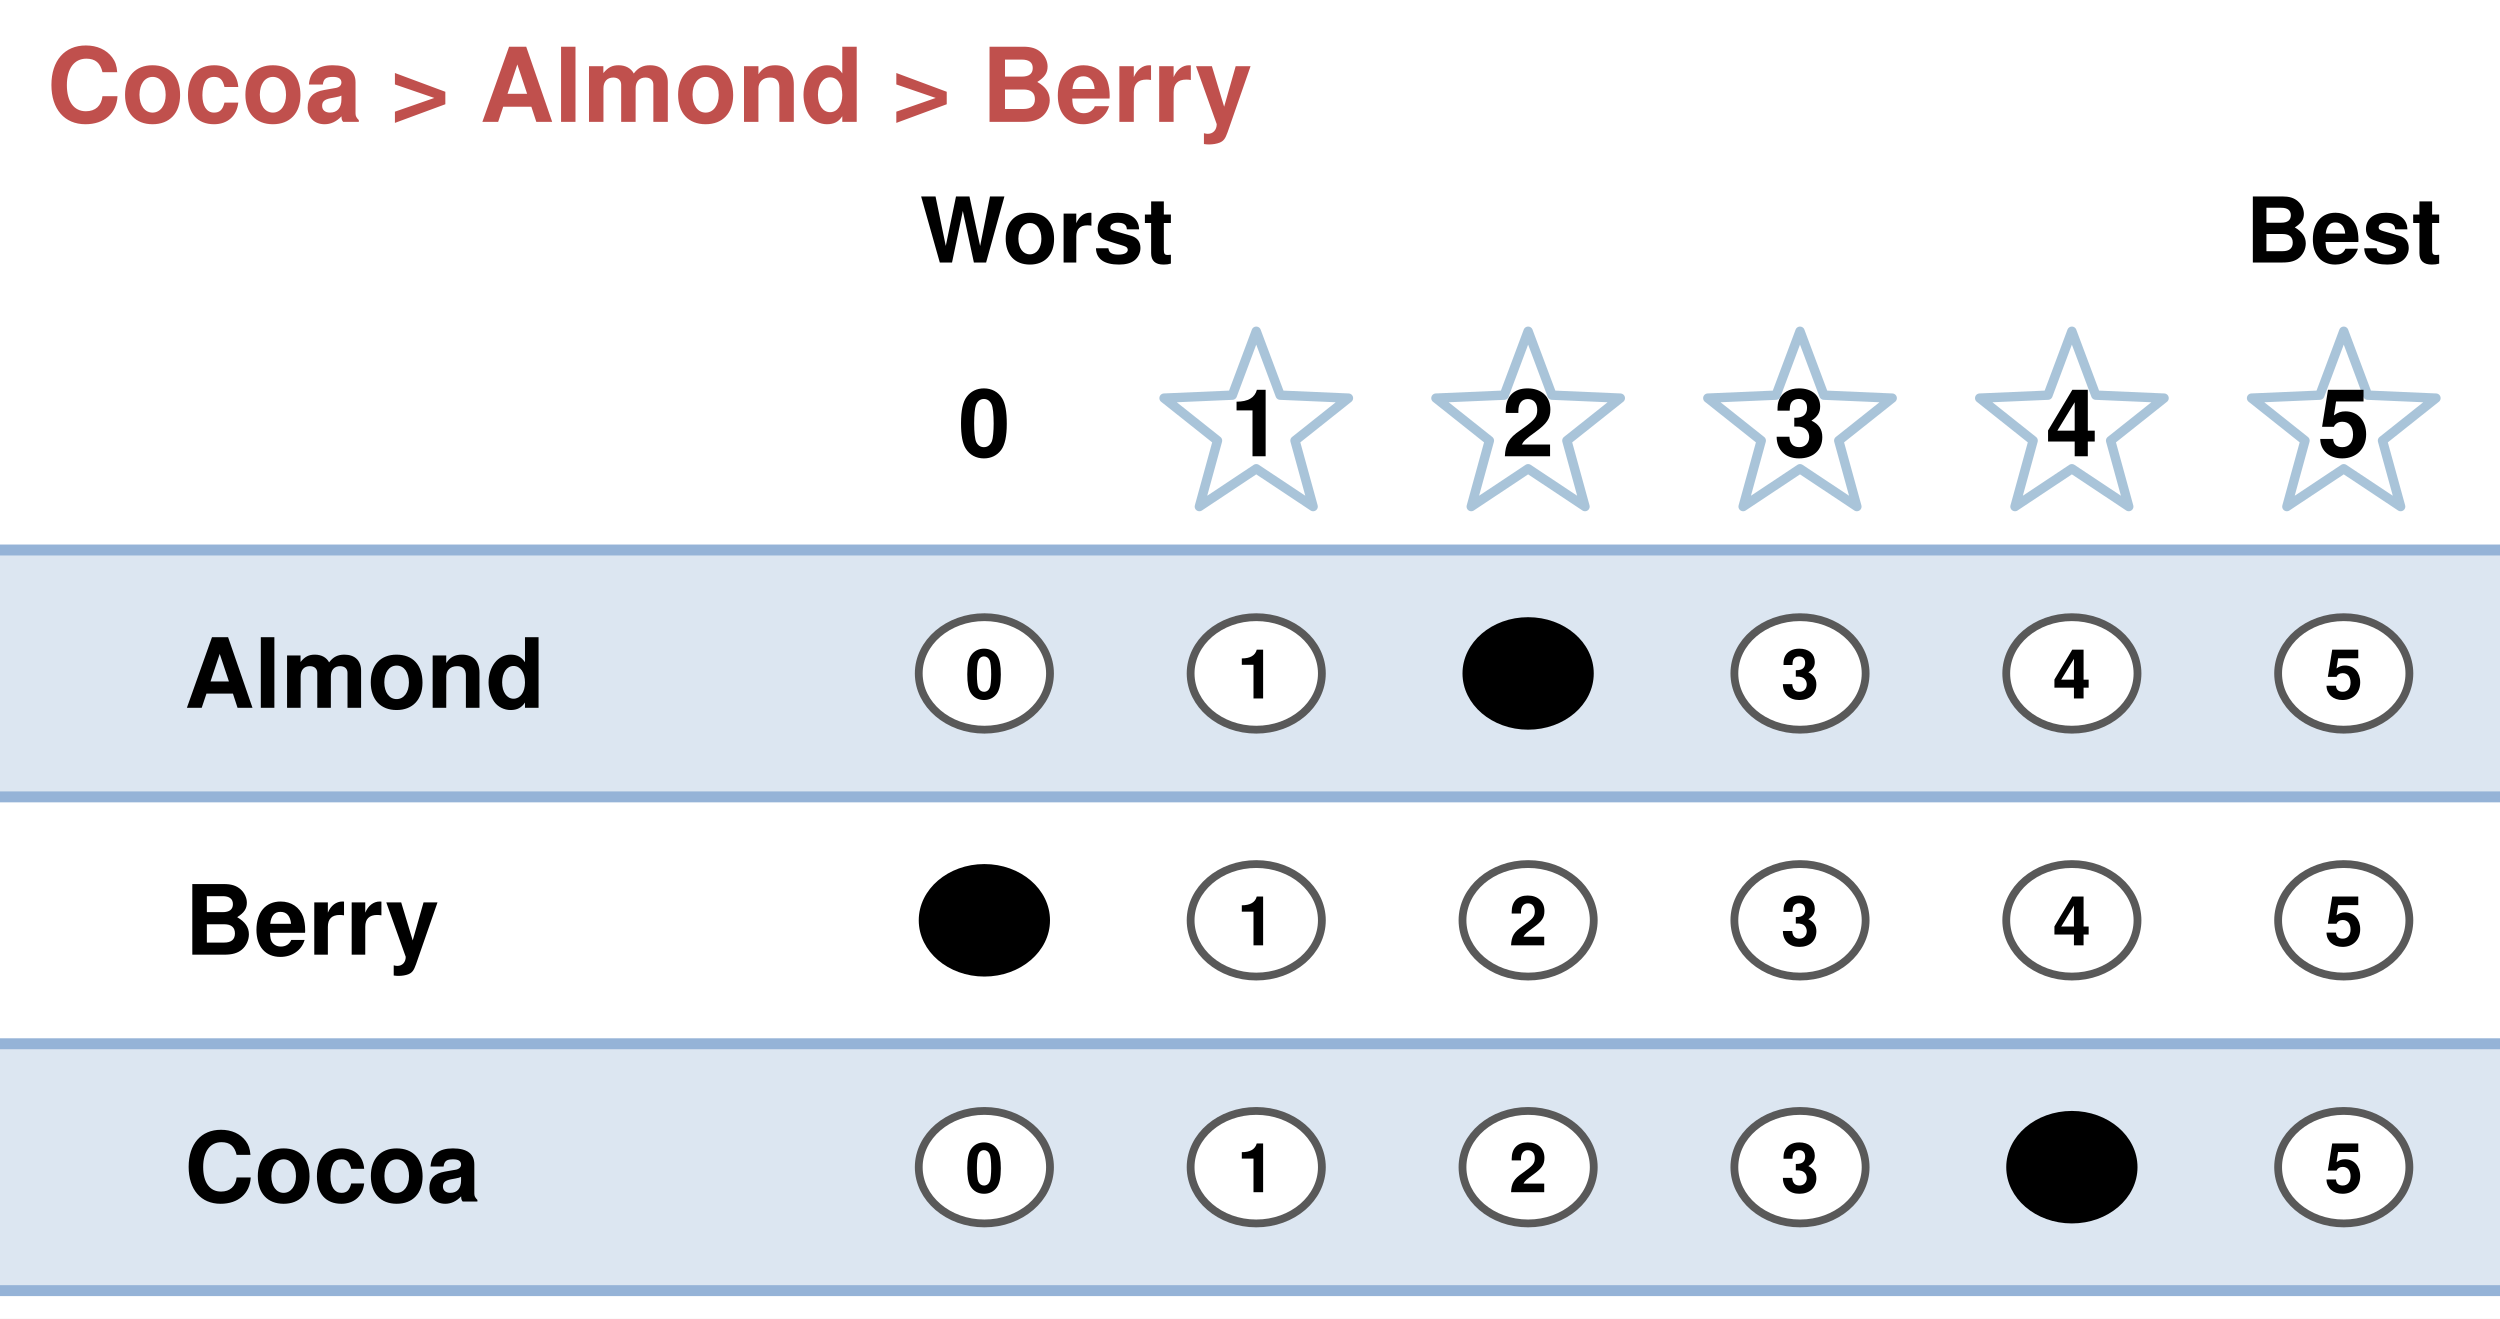
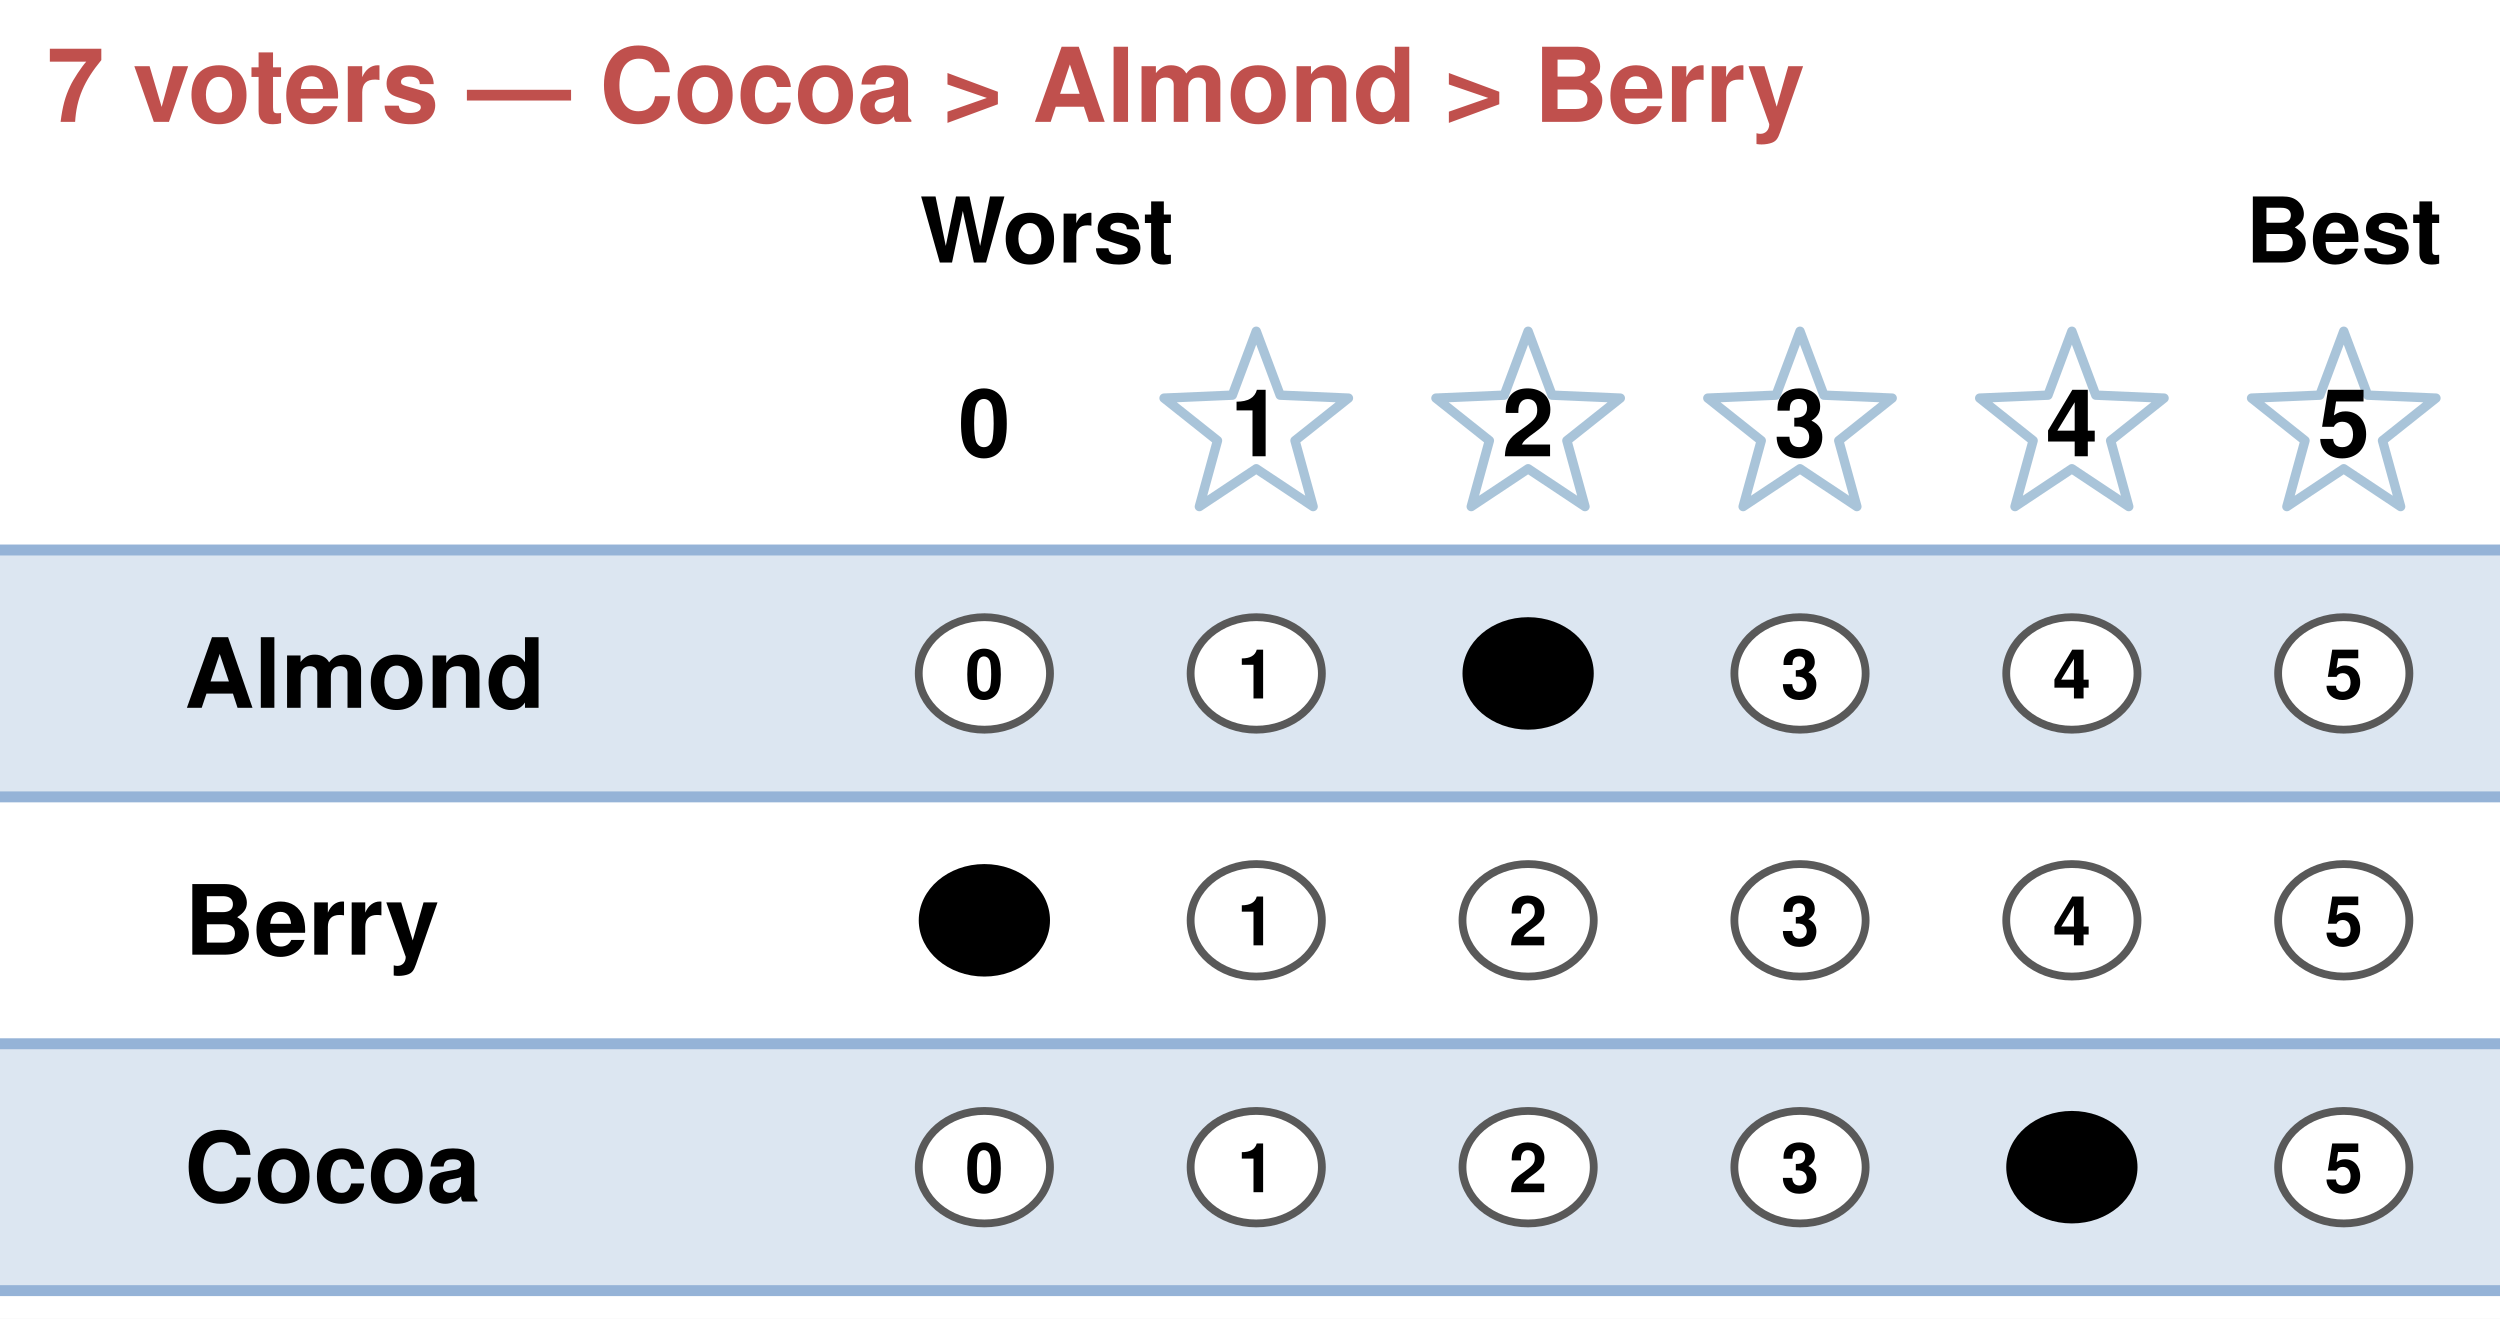
<svg xmlns="http://www.w3.org/2000/svg" viewBox="0 0 1600 844" width="1600" height="844">
  <rect width="1600" height="844" fill="#FFFFFF" />
-   <text x="30" y="78" font-family="Arial Black, Arial Bold, Helvetica, sans-serif" font-size="66" font-weight="bold" fill="#C0504D">Cocoa  &gt; Almond &gt; Berry</text>
+   <text x="30" y="78" font-family="Arial Black, Arial Bold, Helvetica, sans-serif" font-size="66" font-weight="bold" fill="#C0504D">7 voters — Cocoa  &gt; Almond &gt; Berry</text>
  <text x="670" y="168" font-family="Arial Black, Arial Bold, Helvetica, sans-serif" font-size="58" font-weight="bold" fill="#000000" text-anchor="middle">Worst</text>
  <text x="1500" y="168" font-family="Arial Black, Arial Bold, Helvetica, sans-serif" font-size="58" font-weight="bold" fill="#000000" text-anchor="middle">Best</text>
  <text x="630" y="292" font-family="Arial Black, Arial Bold, Helvetica, sans-serif" font-size="60" font-weight="bold" fill="#000000" text-anchor="middle">0</text>
  <path d="M804.0,212.0L819.3,252.9L863.0,254.8L828.8,282.0L840.4,324.2L804.0,300.0L767.6,324.2L779.2,282.0L745.0,254.8L788.7,252.9Z" fill="none" stroke="#A9C4D9" stroke-width="6" stroke-linejoin="round" />
  <text x="804" y="292" font-family="Arial Black, Arial Bold, Helvetica, sans-serif" font-size="60" font-weight="bold" fill="#000000" text-anchor="middle">1</text>
  <path d="M978.0,212.0L993.3,252.9L1037.0,254.8L1002.8,282.0L1014.4,324.2L978.0,300.0L941.6,324.2L953.2,282.0L919.0,254.8L962.7,252.9Z" fill="none" stroke="#A9C4D9" stroke-width="6" stroke-linejoin="round" />
  <text x="978" y="292" font-family="Arial Black, Arial Bold, Helvetica, sans-serif" font-size="60" font-weight="bold" fill="#000000" text-anchor="middle">2</text>
  <path d="M1152.0,212.0L1167.3,252.9L1211.0,254.8L1176.8,282.0L1188.4,324.2L1152.0,300.0L1115.6,324.2L1127.2,282.0L1093.0,254.8L1136.7,252.9Z" fill="none" stroke="#A9C4D9" stroke-width="6" stroke-linejoin="round" />
  <text x="1152" y="292" font-family="Arial Black, Arial Bold, Helvetica, sans-serif" font-size="60" font-weight="bold" fill="#000000" text-anchor="middle">3</text>
  <path d="M1326.0,212.0L1341.3,252.9L1385.0,254.8L1350.8,282.0L1362.4,324.2L1326.0,300.0L1289.6,324.2L1301.2,282.0L1267.0,254.8L1310.7,252.9Z" fill="none" stroke="#A9C4D9" stroke-width="6" stroke-linejoin="round" />
  <text x="1326" y="292" font-family="Arial Black, Arial Bold, Helvetica, sans-serif" font-size="60" font-weight="bold" fill="#000000" text-anchor="middle">4</text>
  <path d="M1500.0,212.0L1515.3,252.9L1559.0,254.8L1524.8,282.0L1536.4,324.2L1500.0,300.0L1463.6,324.2L1475.2,282.0L1441.0,254.8L1484.7,252.9Z" fill="none" stroke="#A9C4D9" stroke-width="6" stroke-linejoin="round" />
  <text x="1500" y="292" font-family="Arial Black, Arial Bold, Helvetica, sans-serif" font-size="60" font-weight="bold" fill="#000000" text-anchor="middle">5</text>
  <rect x="0" y="352" width="1600" height="158" fill="#DCE6F1" />
  <line x1="0" y1="352" x2="1600" y2="352" stroke="#95B3D7" stroke-width="7" />
  <text x="118" y="453.0" font-family="Arial Black, Arial Bold, Helvetica, sans-serif" font-size="62" font-weight="bold" fill="#000000">Almond</text>
  <ellipse cx="630" cy="431.0" rx="42" ry="36" fill="#FFFFFF" stroke="#595959" stroke-width="5" />
  <text x="630" y="447.0" font-family="Arial Black, Arial Bold, Helvetica, sans-serif" font-size="44" font-weight="bold" fill="#000000" text-anchor="middle">0</text>
  <ellipse cx="804" cy="431.0" rx="42" ry="36" fill="#FFFFFF" stroke="#595959" stroke-width="5" />
  <text x="804" y="447.0" font-family="Arial Black, Arial Bold, Helvetica, sans-serif" font-size="44" font-weight="bold" fill="#000000" text-anchor="middle">1</text>
  <ellipse cx="978" cy="431.0" rx="42" ry="36" fill="#000000" />
  <ellipse cx="1152" cy="431.0" rx="42" ry="36" fill="#FFFFFF" stroke="#595959" stroke-width="5" />
  <text x="1152" y="447.0" font-family="Arial Black, Arial Bold, Helvetica, sans-serif" font-size="44" font-weight="bold" fill="#000000" text-anchor="middle">3</text>
  <ellipse cx="1326" cy="431.0" rx="42" ry="36" fill="#FFFFFF" stroke="#595959" stroke-width="5" />
  <text x="1326" y="447.0" font-family="Arial Black, Arial Bold, Helvetica, sans-serif" font-size="44" font-weight="bold" fill="#000000" text-anchor="middle">4</text>
  <ellipse cx="1500" cy="431.0" rx="42" ry="36" fill="#FFFFFF" stroke="#595959" stroke-width="5" />
  <text x="1500" y="447.0" font-family="Arial Black, Arial Bold, Helvetica, sans-serif" font-size="44" font-weight="bold" fill="#000000" text-anchor="middle">5</text>
  <line x1="0" y1="510" x2="1600" y2="510" stroke="#95B3D7" stroke-width="7" />
  <text x="118" y="611.0" font-family="Arial Black, Arial Bold, Helvetica, sans-serif" font-size="62" font-weight="bold" fill="#000000">Berry</text>
  <ellipse cx="630" cy="589.0" rx="42" ry="36" fill="#000000" />
  <ellipse cx="804" cy="589.0" rx="42" ry="36" fill="#FFFFFF" stroke="#595959" stroke-width="5" />
  <text x="804" y="605.0" font-family="Arial Black, Arial Bold, Helvetica, sans-serif" font-size="44" font-weight="bold" fill="#000000" text-anchor="middle">1</text>
  <ellipse cx="978" cy="589.0" rx="42" ry="36" fill="#FFFFFF" stroke="#595959" stroke-width="5" />
  <text x="978" y="605.0" font-family="Arial Black, Arial Bold, Helvetica, sans-serif" font-size="44" font-weight="bold" fill="#000000" text-anchor="middle">2</text>
  <ellipse cx="1152" cy="589.0" rx="42" ry="36" fill="#FFFFFF" stroke="#595959" stroke-width="5" />
  <text x="1152" y="605.0" font-family="Arial Black, Arial Bold, Helvetica, sans-serif" font-size="44" font-weight="bold" fill="#000000" text-anchor="middle">3</text>
  <ellipse cx="1326" cy="589.0" rx="42" ry="36" fill="#FFFFFF" stroke="#595959" stroke-width="5" />
  <text x="1326" y="605.0" font-family="Arial Black, Arial Bold, Helvetica, sans-serif" font-size="44" font-weight="bold" fill="#000000" text-anchor="middle">4</text>
  <ellipse cx="1500" cy="589.0" rx="42" ry="36" fill="#FFFFFF" stroke="#595959" stroke-width="5" />
  <text x="1500" y="605.0" font-family="Arial Black, Arial Bold, Helvetica, sans-serif" font-size="44" font-weight="bold" fill="#000000" text-anchor="middle">5</text>
  <rect x="0" y="668" width="1600" height="158" fill="#DCE6F1" />
  <line x1="0" y1="668" x2="1600" y2="668" stroke="#95B3D7" stroke-width="7" />
  <text x="118" y="769.0" font-family="Arial Black, Arial Bold, Helvetica, sans-serif" font-size="62" font-weight="bold" fill="#000000">Cocoa</text>
  <ellipse cx="630" cy="747.0" rx="42" ry="36" fill="#FFFFFF" stroke="#595959" stroke-width="5" />
  <text x="630" y="763.0" font-family="Arial Black, Arial Bold, Helvetica, sans-serif" font-size="44" font-weight="bold" fill="#000000" text-anchor="middle">0</text>
  <ellipse cx="804" cy="747.0" rx="42" ry="36" fill="#FFFFFF" stroke="#595959" stroke-width="5" />
  <text x="804" y="763.0" font-family="Arial Black, Arial Bold, Helvetica, sans-serif" font-size="44" font-weight="bold" fill="#000000" text-anchor="middle">1</text>
  <ellipse cx="978" cy="747.0" rx="42" ry="36" fill="#FFFFFF" stroke="#595959" stroke-width="5" />
  <text x="978" y="763.0" font-family="Arial Black, Arial Bold, Helvetica, sans-serif" font-size="44" font-weight="bold" fill="#000000" text-anchor="middle">2</text>
  <ellipse cx="1152" cy="747.0" rx="42" ry="36" fill="#FFFFFF" stroke="#595959" stroke-width="5" />
  <text x="1152" y="763.0" font-family="Arial Black, Arial Bold, Helvetica, sans-serif" font-size="44" font-weight="bold" fill="#000000" text-anchor="middle">3</text>
  <ellipse cx="1326" cy="747.0" rx="42" ry="36" fill="#000000" />
  <ellipse cx="1500" cy="747.0" rx="42" ry="36" fill="#FFFFFF" stroke="#595959" stroke-width="5" />
  <text x="1500" y="763.0" font-family="Arial Black, Arial Bold, Helvetica, sans-serif" font-size="44" font-weight="bold" fill="#000000" text-anchor="middle">5</text>
  <line x1="0" y1="826" x2="1600" y2="826" stroke="#95B3D7" stroke-width="7" />
</svg>
